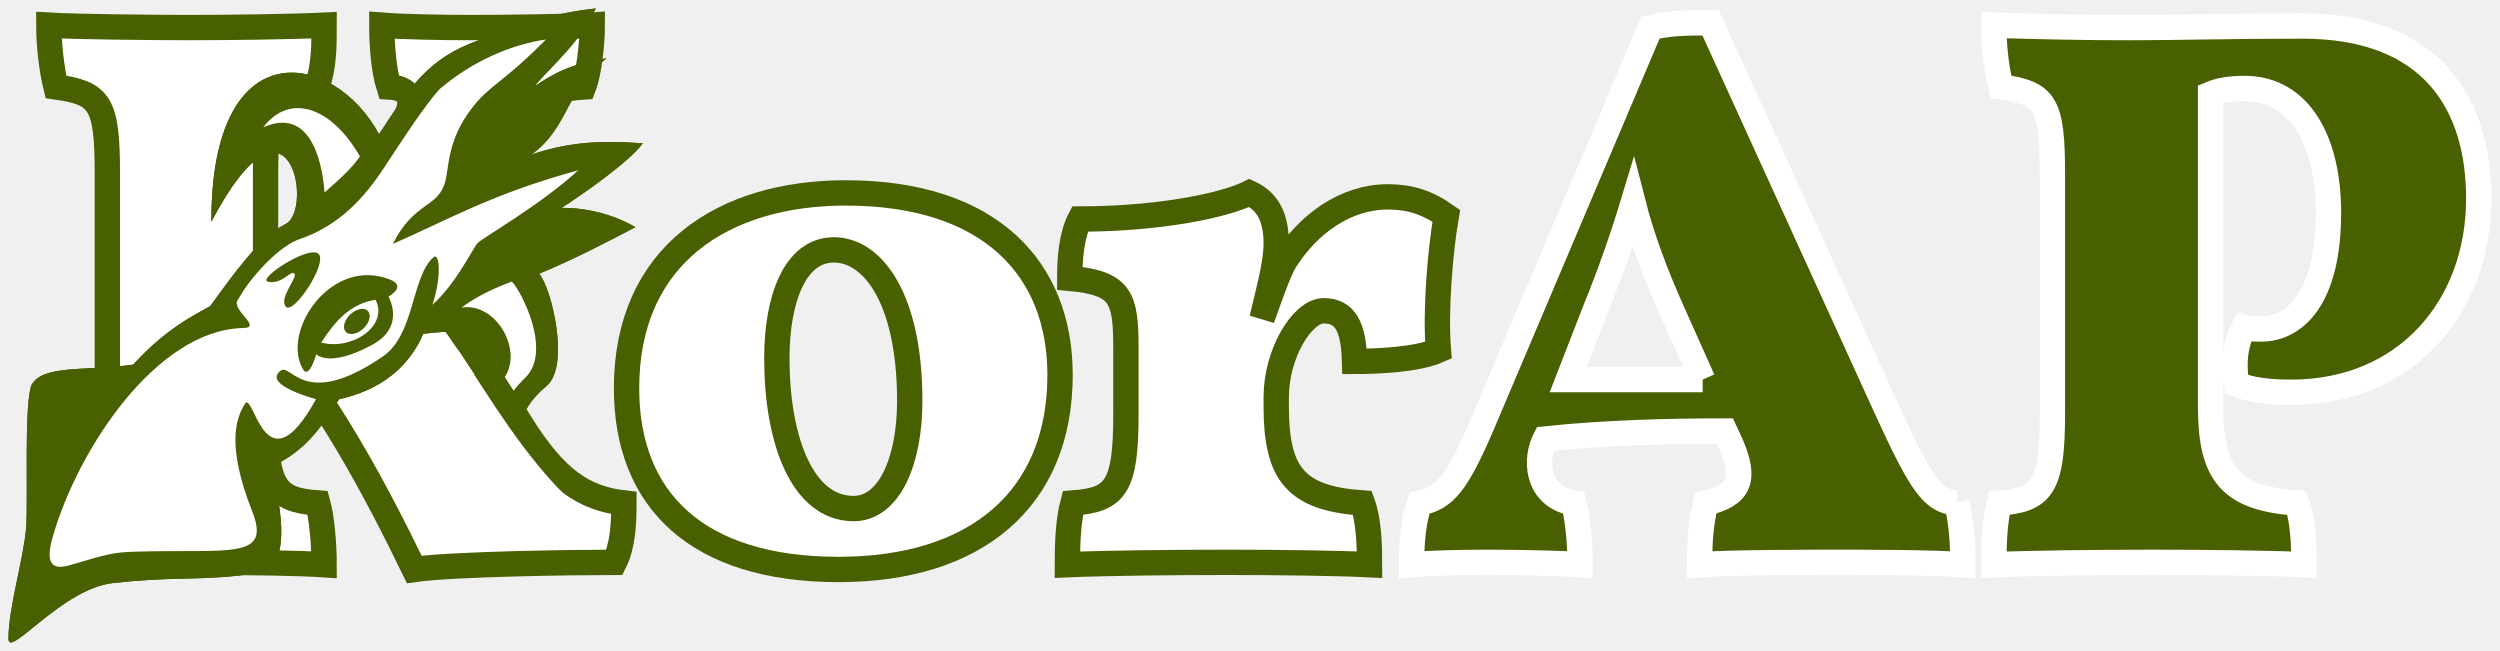
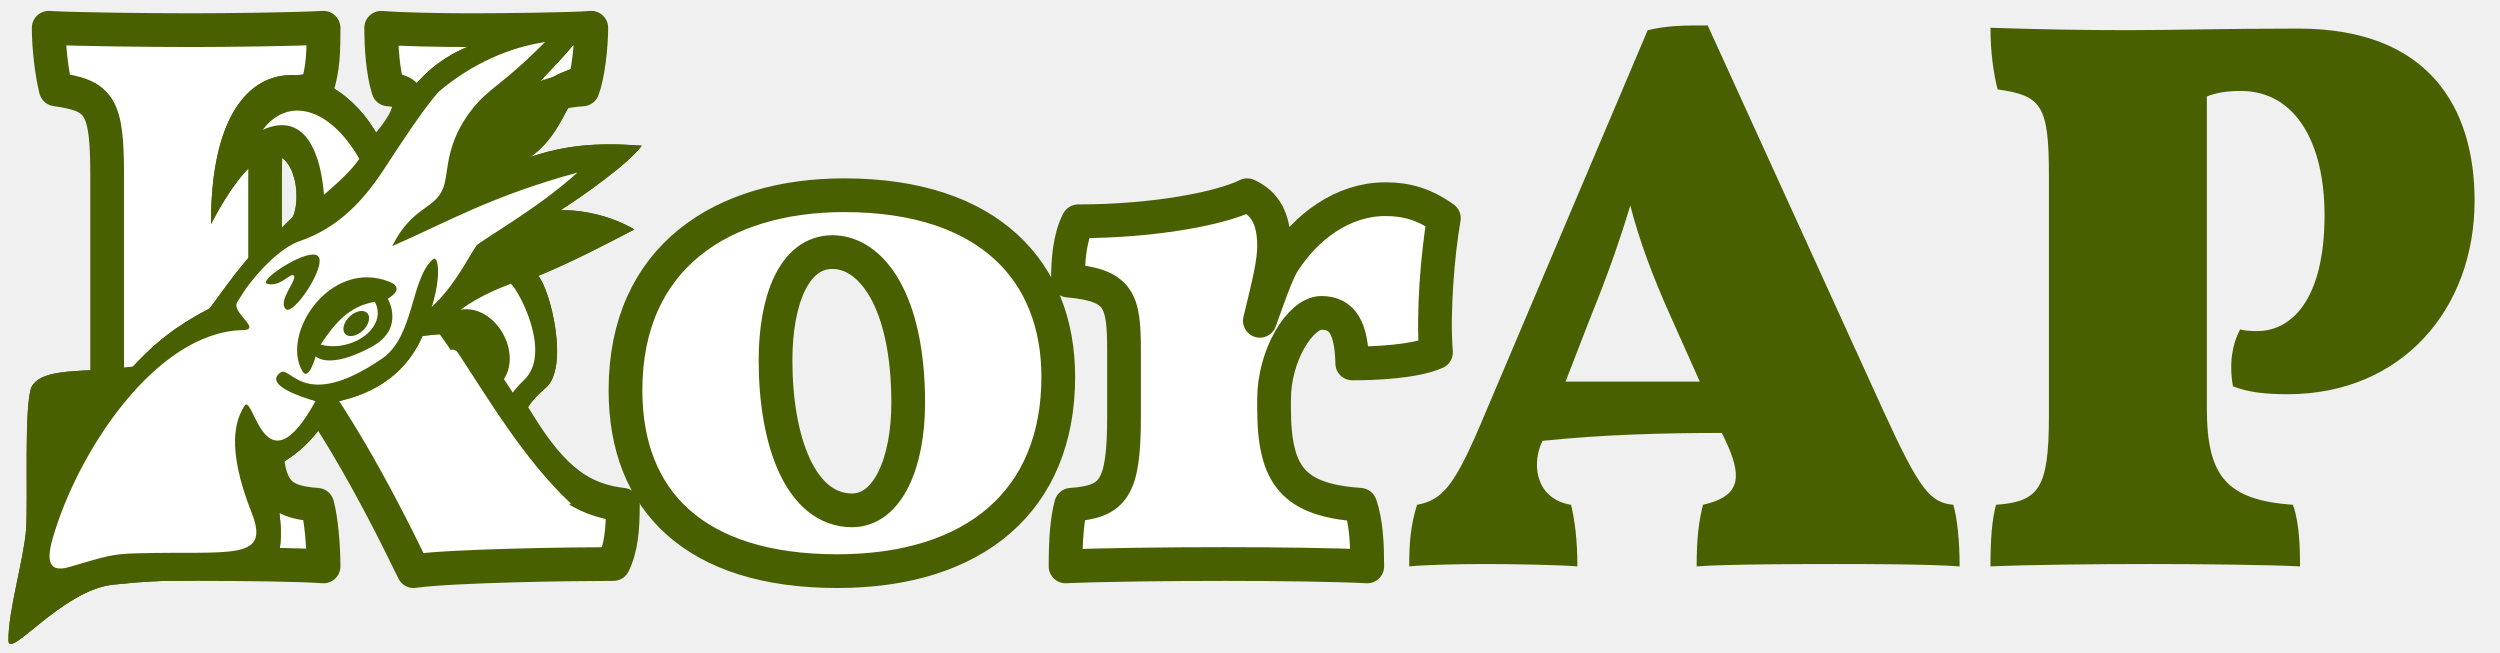
- <svg xmlns="http://www.w3.org/2000/svg" version="1.1" width="295.938" height="77.053" id="svg2">
+ <svg xmlns="http://www.w3.org/2000/svg" version="1.1" width="296.438" height="77.365" id="svg2">
  <defs id="defs4" />
-   <path d="m 61.589,50.086 c -4.589,-7.492 -9.364,-14.515 -15.732,-22.381 l 10.02,-10.395 c 4.401,-4.495 8.522,-6.742 13.204,-7.023 0.656,-1.686 1.03,-5.15 1.03,-7.304 -2.247,0.187 -10.675,0.281 -14.328,0.281 -3.652,0 -8.241,-0.094 -10.582,-0.281 0,2.247 0.187,5.244 0.843,7.304 3.371,0.187 3.839,2.809 -1.967,8.615 l -12.642,12.548 0,-10.863 c 0,-8.428 0.936,-9.739 6.087,-10.301 0.843,-2.435 0.843,-4.776 0.843,-7.304 -3.746,0.187 -11.331,0.281 -15.826,0.281 -4.495,0 -13.672,-0.094 -16.762,-0.281 0,2.435 0.375,5.431 0.843,7.304 5.244,0.749 6.087,1.873 6.087,10.301 l 0,28.468 c 0,8.615 -0.936,10.114 -5.993,10.488 -0.468,1.779 -0.936,5.057 -0.936,7.304 4.401,-0.187 11.237,-0.281 17.699,-0.281 6.461,0 12.08,0.094 14.889,0.281 0,-2.435 -0.281,-5.619 -0.749,-7.304 -5.057,-0.375 -6.181,-1.873 -6.181,-10.488 l 0,-10.488 c 7.398,8.99 12.736,18.823 17.605,28.842 4.682,-0.656 19.01,-0.843 23.692,-0.843 0.936,-1.873 1.124,-4.214 1.124,-7.023 -4.776,-0.562 -8.147,-2.809 -12.267,-9.458" id="path4255" style="font-size:93.644px;font-style:normal;font-variant:normal;font-weight:bold;font-stretch:normal;text-align:start;line-height:125%;letter-spacing:-3.5px;word-spacing:0px;writing-mode:lr-tb;text-anchor:start;fill:#ffffff;fill-opacity:1;stroke:#496000;stroke-width:3;stroke-miterlimit:4;stroke-opacity:1;stroke-dasharray:none;font-family:Vollkorn;-inkscape-font-specification:Vollkorn Bold" />
-   <path d="m 100.106,22.836 c -14.421,0 -25.939,7.304 -25.939,23.13 0,13.204 8.334,21.445 25.097,21.445 16.294,0 26.22,-8.334 26.22,-23.036 0,-12.455 -8.147,-21.538 -25.378,-21.538 m -1.405,6.742 c 4.589,0 8.99,5.712 8.99,17.886 0,7.117 -2.435,12.736 -6.649,12.736 -6.087,0 -9.083,-8.147 -9.083,-17.792 0,-7.023 2.154,-12.829 6.742,-12.829" id="path4257" style="font-size:93.644px;font-style:normal;font-variant:normal;font-weight:bold;font-stretch:normal;text-align:start;line-height:125%;letter-spacing:-3.5px;word-spacing:0px;writing-mode:lr-tb;text-anchor:start;fill:#ffffff;fill-opacity:1;stroke:#496000;stroke-width:3;stroke-miterlimit:4;stroke-opacity:1;stroke-dasharray:none;font-family:Vollkorn;-inkscape-font-specification:Vollkorn Bold" />
-   <path d="m 151.074,46.996 c 0,-5.15 3.09,-10.207 5.619,-10.207 2.528,0 3.558,1.873 3.652,5.993 2.622,0 7.398,-0.187 9.926,-1.311 -0.375,-4.589 0.187,-11.612 0.936,-15.92 -2.247,-1.592 -4.308,-2.247 -6.93,-2.247 -5.057,0 -9.458,3.278 -12.174,7.585 -0.749,1.217 -1.873,4.495 -2.716,6.836 1.124,-4.589 1.686,-6.93 1.686,-8.896 0,-3.278 -1.124,-5.057 -3.184,-5.993 -2.997,1.498 -10.769,3.09 -20.04,3.09 -1.03,1.967 -1.217,4.682 -1.217,7.023 6.087,0.562 6.649,2.247 6.649,8.334 l 0,7.772 c 0,8.615 -1.217,10.114 -6.274,10.488 -0.468,1.779 -0.656,3.933 -0.656,7.304 4.308,-0.187 12.174,-0.281 18.916,-0.281 5.9,0 13.297,0.094 16.856,0.281 0,-2.341 -0.094,-5.244 -0.843,-7.304 -7.866,-0.562 -10.207,-3.371 -10.207,-11.425 l 0,-1.124" id="path4259" style="font-size:93.644px;font-style:normal;font-variant:normal;font-weight:bold;font-stretch:normal;text-align:start;line-height:125%;letter-spacing:-3.5px;word-spacing:0px;writing-mode:lr-tb;text-anchor:start;fill:#ffffff;fill-opacity:1;stroke:#496000;stroke-width:3;stroke-miterlimit:4;stroke-opacity:1;stroke-dasharray:none;font-family:Vollkorn;-inkscape-font-specification:Vollkorn Bold" />
-   <path d="m 231.615,59.544 c -2.716,-0.281 -3.933,-1.592 -8.334,-11.237 L 202.492,2.702 c -2.903,0 -4.682,0 -7.117,0.562 L 175.522,50.086 c -3.09,7.211 -4.495,8.896 -7.492,9.458 -0.749,2.341 -0.936,4.495 -0.936,7.304 1.873,-0.187 5.9,-0.281 8.99,-0.281 3.09,0 8.803,0.094 10.956,0.281 0,-2.997 -0.281,-5.338 -0.749,-7.304 -4.027,-0.656 -4.682,-4.495 -3.558,-7.211 l 0.187,-0.375 c 7.211,-0.749 14.421,-0.936 21.257,-0.936 l 0.656,1.405 c 1.873,4.214 1.217,6.181 -2.903,7.117 -0.468,1.873 -0.749,3.839 -0.749,7.304 3.558,-0.281 13.485,-0.281 16.481,-0.281 2.997,0 10.956,0 14.702,0.281 0,-2.997 -0.281,-5.712 -0.749,-7.304 m -30.06,-14.609 -15.92,0 3.09,-7.96 c 1.873,-4.589 3.371,-8.896 4.589,-12.923 1.03,4.027 2.622,8.334 4.682,12.923 l 3.558,7.96" id="path4261" style="font-size:93.644px;font-style:normal;font-variant:normal;font-weight:bold;font-stretch:normal;text-align:start;line-height:125%;letter-spacing:-3.5px;word-spacing:0px;writing-mode:lr-tb;text-anchor:start;fill:#496000;fill-opacity:1;stroke:#ffffff;stroke-width:3;stroke-miterlimit:4;stroke-opacity:1;stroke-dasharray:none;font-family:Vollkorn;-inkscape-font-specification:Vollkorn Bold" />
-   <path d="m 267.673,38.943 c -0.562,0 -1.311,0 -2.06,-0.187 -0.936,1.779 -1.311,4.027 -0.843,6.742 1.686,0.656 3.652,0.936 6.461,0.936 13.578,0 22.194,-10.114 22.194,-22.943 0,-11.05 -5.431,-20.414 -20.883,-20.414 -8.803,0 -14.702,0.187 -20.321,0.187 -5.525,0 -10.301,-0.094 -16.2,-0.281 0,2.997 0.375,5.431 0.843,7.304 5.244,0.749 6.087,1.873 6.087,10.301 l 0,28.468 c 0,8.615 -1.217,10.114 -6.274,10.488 -0.468,1.779 -0.656,3.933 -0.656,7.304 4.308,-0.187 12.174,-0.281 18.916,-0.281 5.9,0 14.234,0.094 17.792,0.281 0,-2.341 -0.094,-5.244 -0.843,-7.304 -7.866,-0.562 -10.207,-3.371 -10.207,-11.425 l 0,-36.989 c 1.124,-0.468 2.435,-0.656 4.027,-0.656 6.555,0 9.926,6.274 9.926,14.702 0,10.207 -4.027,13.766 -7.96,13.766" id="path4263" style="font-size:93.644px;font-style:normal;font-variant:normal;font-weight:bold;font-stretch:normal;text-align:start;line-height:125%;letter-spacing:-3.5px;word-spacing:0px;writing-mode:lr-tb;text-anchor:start;fill:#496000;fill-opacity:1;stroke:#ffffff;stroke-width:3;stroke-miterlimit:4;stroke-opacity:1;stroke-dasharray:none;font-family:Vollkorn;-inkscape-font-specification:Vollkorn Bold" />
-   <g transform="matrix(0.4747346,0,0,0.4747346,90.028,-149.3574)" id="g4167" style="fill:#496000;fill-opacity:1">
+   <path d="m 61.589,50.399 c -4.589,-7.492 -9.364,-14.515 -15.732,-22.381 l 10.02,-10.395 c 4.401,-4.495 8.522,-6.742 13.204,-7.023 0.656,-1.686 1.03,-5.15 1.03,-7.304 -2.247,0.187 -10.675,0.281 -14.328,0.281 -3.652,0 -8.241,-0.094 -10.582,-0.281 0,2.247 0.187,5.244 0.843,7.304 3.371,0.187 3.839,2.809 -1.967,8.615 l -12.642,12.548 0,-10.863 c 0,-8.428 0.936,-9.739 6.087,-10.301 0.843,-2.435 0.843,-4.776 0.843,-7.304 -3.746,0.187 -11.331,0.281 -15.826,0.281 -4.495,0 -13.672,-0.094 -16.762,-0.281 0,2.435 0.375,5.431 0.843,7.304 5.244,0.749 6.087,1.873 6.087,10.301 l 0,28.468 c 0,8.615 -0.936,10.114 -5.993,10.488 -0.468,1.779 -0.936,5.057 -0.936,7.304 4.401,-0.187 11.237,-0.281 17.699,-0.281 6.461,0 12.08,0.094 14.889,0.281 0,-2.435 -0.281,-5.619 -0.749,-7.304 -5.057,-0.375 -6.181,-1.873 -6.181,-10.488 l 0,-10.488 c 7.398,8.99 12.736,18.823 17.605,28.842 4.682,-0.656 19.01,-0.843 23.692,-0.843 0.936,-1.873 1.124,-4.214 1.124,-7.023 -4.776,-0.562 -8.147,-2.809 -12.267,-9.458" id="path4255" style="font-size:93.644px;font-style:normal;font-variant:normal;font-weight:bold;font-stretch:normal;text-align:start;line-height:125%;letter-spacing:-3.5px;word-spacing:0px;writing-mode:lr-tb;text-anchor:start;fill:#ffffff;fill-opacity:1;stroke:#496000;stroke-width:4;stroke-linecap:round;stroke-linejoin:round;stroke-miterlimit:4;stroke-opacity:1;stroke-dasharray:none;font-family:Vollkorn;-inkscape-font-specification:Vollkorn Bold" />
+   <path d="m 100.106,23.148 c -14.421,0 -25.939,7.304 -25.939,23.13 0,13.204 8.334,21.445 25.097,21.445 16.294,0 26.22,-8.334 26.22,-23.036 0,-12.455 -8.147,-21.538 -25.378,-21.538 m -1.405,6.742 c 4.589,0 8.99,5.712 8.99,17.886 0,7.117 -2.435,12.736 -6.649,12.736 -6.087,0 -9.083,-8.147 -9.083,-17.792 0,-7.023 2.154,-12.829 6.742,-12.829" id="path4257" style="font-size:93.644px;font-style:normal;font-variant:normal;font-weight:bold;font-stretch:normal;text-align:start;line-height:125%;letter-spacing:-3.5px;word-spacing:0px;writing-mode:lr-tb;text-anchor:start;fill:#ffffff;fill-opacity:1;stroke:#496000;stroke-width:4;stroke-linecap:round;stroke-linejoin:round;stroke-miterlimit:4;stroke-opacity:1;stroke-dasharray:none;font-family:Vollkorn;-inkscape-font-specification:Vollkorn Bold" />
+   <path d="m 151.074,47.309 c 0,-5.15 3.09,-10.207 5.619,-10.207 2.528,0 3.558,1.873 3.652,5.993 2.622,0 7.398,-0.187 9.926,-1.311 -0.375,-4.589 0.187,-11.612 0.936,-15.92 -2.247,-1.592 -4.308,-2.247 -6.93,-2.247 -5.057,0 -9.458,3.278 -12.174,7.585 -0.749,1.217 -1.873,4.495 -2.716,6.836 1.124,-4.589 1.686,-6.93 1.686,-8.896 0,-3.278 -1.124,-5.057 -3.184,-5.993 -2.997,1.498 -10.769,3.09 -20.04,3.09 -1.03,1.967 -1.217,4.682 -1.217,7.023 6.087,0.562 6.649,2.247 6.649,8.334 l 0,7.772 c 0,8.615 -1.217,10.114 -6.274,10.488 -0.468,1.779 -0.656,3.933 -0.656,7.304 4.308,-0.187 12.174,-0.281 18.916,-0.281 5.9,0 13.297,0.094 16.856,0.281 0,-2.341 -0.094,-5.244 -0.843,-7.304 -7.866,-0.562 -10.207,-3.371 -10.207,-11.425 l 0,-1.124" id="path4259" style="font-size:93.644px;font-style:normal;font-variant:normal;font-weight:bold;font-stretch:normal;text-align:start;line-height:125%;letter-spacing:-3.5px;word-spacing:0px;writing-mode:lr-tb;text-anchor:start;fill:#ffffff;fill-opacity:1;stroke:#496000;stroke-width:4;stroke-linecap:round;stroke-linejoin:round;stroke-miterlimit:4;stroke-opacity:1;stroke-dasharray:none;font-family:Vollkorn;-inkscape-font-specification:Vollkorn Bold" />
+   <path d="m 231.615,59.857 c -2.716,-0.281 -3.933,-1.592 -8.334,-11.237 L 202.492,3.015 c -2.903,0 -4.682,0 -7.117,0.562 L 175.522,50.399 c -3.09,7.211 -4.495,8.896 -7.492,9.458 -0.749,2.341 -0.936,4.495 -0.936,7.304 1.873,-0.187 5.9,-0.281 8.99,-0.281 3.09,0 8.803,0.094 10.956,0.281 0,-2.997 -0.281,-5.338 -0.749,-7.304 -4.027,-0.656 -4.682,-4.495 -3.558,-7.211 l 0.187,-0.375 c 7.211,-0.749 14.421,-0.936 21.257,-0.936 l 0.656,1.405 c 1.873,4.214 1.217,6.181 -2.903,7.117 -0.468,1.873 -0.749,3.839 -0.749,7.304 3.558,-0.281 13.485,-0.281 16.481,-0.281 2.997,0 10.956,0 14.702,0.281 0,-2.997 -0.281,-5.712 -0.749,-7.304 m -30.06,-14.609 -15.92,0 3.09,-7.96 c 1.873,-4.589 3.371,-8.896 4.589,-12.923 1.03,4.027 2.622,8.334 4.682,12.923 l 3.558,7.96" id="path4261" style="font-size:93.644px;font-style:normal;font-variant:normal;font-weight:bold;font-stretch:normal;text-align:start;line-height:125%;letter-spacing:-3.5px;word-spacing:0px;writing-mode:lr-tb;text-anchor:start;fill:#496000;fill-opacity:1;stroke:none;stroke-width:4;stroke-linecap:round;stroke-linejoin:round;stroke-miterlimit:4;stroke-opacity:1;stroke-dasharray:none;font-family:Vollkorn;-inkscape-font-specification:Vollkorn Bold;opacity:1" />
+   <path d="m 267.673,39.255 c -0.562,0 -1.311,0 -2.06,-0.187 -0.936,1.779 -1.311,4.027 -0.843,6.742 1.686,0.656 3.652,0.936 6.461,0.936 13.578,0 22.194,-10.114 22.194,-22.943 0,-11.05 -5.431,-20.414 -20.883,-20.414 -8.803,0 -14.702,0.187 -20.321,0.187 -5.525,0 -10.301,-0.094 -16.2,-0.281 0,2.997 0.375,5.431 0.843,7.304 5.244,0.749 6.087,1.873 6.087,10.301 l 0,28.468 c 0,8.615 -1.217,10.114 -6.274,10.488 -0.468,1.779 -0.656,3.933 -0.656,7.304 4.308,-0.187 12.174,-0.281 18.916,-0.281 5.9,0 14.234,0.094 17.792,0.281 0,-2.341 -0.094,-5.244 -0.843,-7.304 -7.866,-0.562 -10.207,-3.371 -10.207,-11.425 l 0,-36.989 c 1.124,-0.468 2.435,-0.656 4.027,-0.656 6.555,0 9.926,6.274 9.926,14.702 0,10.207 -4.027,13.766 -7.96,13.766" id="path4263" style="font-size:93.644px;font-style:normal;font-variant:normal;font-weight:bold;font-stretch:normal;text-align:start;line-height:125%;letter-spacing:-3.5px;word-spacing:0px;writing-mode:lr-tb;text-anchor:start;fill:#496000;fill-opacity:1;stroke:none;stroke-width:4;stroke-linecap:round;stroke-linejoin:round;stroke-miterlimit:4;stroke-opacity:1;stroke-dasharray:none;font-family:Vollkorn;-inkscape-font-specification:Vollkorn Bold;opacity:1" />
+   <g transform="matrix(0.4747346,0,0,0.4747346,90.028,-149.0449)" id="g4167" style="fill:#496000;fill-opacity:1">
    <g id="g4171" style="fill:#496000;fill-opacity:1">
      <path d="m -41.062,316.719 c -9.576,1.012 -20.437,3.977 -29.25,7.938 -12.689,4.545 -17.192,11.74 -24.812,23.438 -11.15,-20.807 -41.927,-26.493 -41.812,21.812 19.569,-37.238 25.506,-2.998 18.569,0.528 -6.866,3.49 -13.447,13.165 -18.879,20.527 -4.828,2.655 -11.25,5.92 -19.19,14.569 -12.141,1.686 -22.407,-0.059 -25.344,5.062 -1.92,4.885 -0.835,28.618 -1.344,35.562 -0.55,7.517 -4.475,20.218 -4.406,27.781 0.045,4.934 13.377,-12.526 26.062,-13.938 14.326,-1.595 20.408,-0.676 31.219,-1.844 3.434,-0.385 6.609,-1.109 8.719,-3.219 4.527,-4.793 0.175,-20.54 -0.3,-24.043 8.88,-4.017 12.999,-10.884 16.737,-16.707 3.778,-0.96 15.445,-3.55 21,-16.344 7.291,-0.627 24.238,-3.905 11.375,16.469 -6.517,10.323 3.152,23.79 20.812,23.75 1.965,-0.004 -17.966,-13.535 -1.5,-27.156 6.116,-5.059 1.147,-24.908 -1.812,-28.031 8.557,-3.53 16.781,-7.818 24.028,-11.616 -5.695,-3.306 -12.406,-4.857 -18.403,-4.821 5.355,-3.418 16.921,-11.536 20.25,-16.094 -11.616,-0.864 -19.286,-0.041 -27.781,2.812 9.452,-6.908 8.091,-15.369 18.719,-24 -8.876,1.329 -13.463,3.882 -18.255,7.21 6.099,-6.843 11.409,-11.094 15.599,-19.648 z m -12.442,7.736 c -11.096,11.199 -13.975,11.232 -18.558,17.233 -6.054,7.928 -5.561,14.474 -6.562,18.219 -1.777,6.643 -7.715,4.859 -13.062,15.531 14.184,-6.216 24.683,-12.459 46.25,-18.375 -9.461,8.731 -24.404,17.142 -25.219,18.25 -2.184,3.189 -5.444,10.07 -11.156,15.312 2.409,-7.405 1.715,-13.191 0.25,-11.875 -5.549,4.985 -4.613,19.294 -12.656,24.781 -19.752,13.476 -22.753,1.441 -25.469,3.531 -3.952,3.042 5.194,6.039 8.844,7.094 -12.455,22.577 -15.332,-1.013 -17.562,0.938 -2.344,3.496 -4.94,10.314 1.656,27.031 4.792,12.145 -5.649,9.384 -28.688,10.031 -6.337,0.178 -7.407,0.646 -16.875,3.406 -3.679,1.073 -6.433,0.346 -4.094,-7.375 6.221,-21.489 25.635,-51.115 47.188,-51.781 5.413,0.02 -2.854,-4.432 -1.156,-7 1.144,-1.716 1.691,-3.078 4.875,-6.781 3.199,-3.72 7.181,-7.238 10.688,-8.438 9.911,-3.389 16.179,-10.504 20.938,-17.75 4.758,-7.246 9.761,-14.981 13.791,-19.562 8.399,-7.131 17.948,-11.147 26.58,-12.42 z m -46.384,29.165 c -2.13,3.062 -4.848,5.483 -8.83,8.99 -0.701,-9.36 -4.24,-21.157 -15.279,-16.247 6.358,-8.452 16.77,-5.514 24.109,7.256 z m -11.675,23.912 c -4.039,0.12 -13.634,6.713 -11.312,7.312 3.448,0.891 5.857,-3.065 6.656,-2 0.799,1.065 -3.989,6.12 -2.125,8.25 1.864,2.13 10.521,-10.924 8.125,-13.188 -0.3,-0.283 -0.767,-0.392 -1.344,-0.375 z m 13.781,5.688 c -12.171,-0.168 -21.148,15.22 -16.312,23.469 1.537,2.622 3.312,-3.75 3.312,-3.75 0,0 3.118,3.537 14,-2.375 8.403,-4.565 4,-12 4,-12 0,0 4.712,-2.54 0.375,-4.25 -1.838,-0.725 -3.636,-1.07 -5.375,-1.094 z m 35.75,1.594 c 2.263,2.13 10.208,17.392 3.344,24 -10.703,10.304 -6.124,19.348 -2.064,23.075 0,0 -16.825,-4.922 -3.317,-22.834 5.115,-6.783 -1.725,-19.112 -10.487,-17.763 4.526,-3.328 9.316,-5.234 12.524,-6.478 z M -96,389.344 c 3.349,6.481 -5.809,12.718 -13.562,10.688 3.595,-5.458 7.172,-9.622 13.562,-10.688 z m -3.281,2.281 c -0.933,0.009 -2.083,0.503 -3.031,1.406 -1.518,1.445 -2.006,3.385 -1.094,4.344 0.913,0.958 2.889,0.57 4.406,-0.875 1.518,-1.445 2.006,-3.385 1.094,-4.344 -0.342,-0.359 -0.815,-0.536 -1.375,-0.531 z" id="path4173" style="font-size:medium;font-style:normal;font-variant:normal;font-weight:normal;font-stretch:normal;text-indent:0;text-align:start;text-decoration:none;line-height:normal;letter-spacing:normal;word-spacing:normal;text-transform:none;direction:ltr;block-progression:tb;writing-mode:lr-tb;text-anchor:start;baseline-shift:baseline;color:#000000;fill:#496000;fill-opacity:1;stroke:none;stroke-width:5;marker:none;visibility:visible;display:inline;overflow:visible;enable-background:accumulate;font-family:Sans;-inkscape-font-specification:Sans" />
    </g>
  </g>
-   <path d="M 3.733,70.675 C 7.402,48.492 18.7,40.291 26.68,37.327 c 1.272,-5.149 6.598,-9.48 9.575,-11.391 0.682,-6.574 0.117,-10.269 -7.429,-9.08 4.671,-11.432 9.855,-5.063 16.266,1.253 C 49.965,9.515 57.9,4.703 67.127,2.989 56.27,17.245 53.894,21.197 71.76,18.837 c -13.162,10.003 -9.876,11.284 -7.361,18.676 3.61,9.323 -9.919,10.306 -0.699,20.14 -11.877,-4.812 -7.316,-6.574 -4.759,-15.985 -1.365,-4.658 -4.246,-3.426 -9.236,-3.651 -2.888,5.96 -5.515,6.464 -10.536,8.517 -2.432,4.21 -4.408,6.885 -8.779,8.119 0,0 1.72,3.18 1.331,10.76 -8.966,3.226 -13.227,-1.429 -27.988,5.263 z" id="path4177" style="fill:#ffffff;fill-opacity:1;stroke:#000000;stroke-width:1px;stroke-linecap:butt;stroke-linejoin:miter;stroke-opacity:1" />
-   <g transform="matrix(0.4747346,0,0,0.4747346,90.028,-149.3574)" id="g4179" style="fill:#496000;fill-opacity:1">
+   <path d="M 3.733,70.987 C 7.402,48.805 18.7,40.603 26.68,37.639 c 1.272,-5.149 6.598,-9.48 9.575,-11.391 0.682,-6.574 0.117,-10.269 -7.429,-9.08 4.671,-11.432 9.855,-5.063 16.266,1.253 C 49.965,9.827 57.9,5.016 67.127,3.301 56.27,17.557 53.894,21.51 71.76,19.15 c -13.162,10.003 -9.876,11.284 -7.361,18.676 3.61,9.323 -9.919,10.306 -0.699,20.14 -11.877,-4.812 -7.316,-6.574 -4.759,-15.985 -1.365,-4.658 -4.246,-3.426 -9.236,-3.651 -2.888,5.96 -5.515,6.464 -10.536,8.517 -2.432,4.21 -4.408,6.885 -8.779,8.119 0,0 1.72,3.18 1.331,10.76 -8.966,3.226 -13.227,-1.429 -27.988,5.263 z" id="path4177" style="fill:#ffffff;fill-opacity:1;stroke:#000000;stroke-width:1px;stroke-linecap:butt;stroke-linejoin:miter;stroke-opacity:1" />
+   <g transform="matrix(0.4747346,0,0,0.4747346,90.028,-149.0449)" id="g4179" style="fill:#496000;fill-opacity:1">
    <g id="g4183" style="fill:#496000;fill-opacity:1">
      <path d="m -41.062,316.719 c -9.576,1.012 -20.437,3.977 -29.25,7.938 -12.689,4.545 -17.192,11.74 -24.812,23.438 -11.15,-20.807 -41.927,-26.493 -41.812,21.812 19.569,-37.238 25.506,-2.998 18.569,0.528 -6.866,3.49 -13.447,13.165 -18.879,20.527 -4.828,2.655 -11.25,5.92 -19.19,14.569 -12.141,1.686 -22.407,-0.059 -25.344,5.062 -1.92,4.885 -0.835,28.618 -1.344,35.562 -0.55,7.517 -4.475,20.218 -4.406,27.781 0.045,4.934 13.377,-12.526 26.062,-13.938 14.326,-1.595 20.408,-0.676 31.219,-1.844 3.434,-0.385 6.609,-1.109 8.719,-3.219 4.527,-4.793 0.175,-20.54 -0.3,-24.043 8.88,-4.017 12.999,-10.884 16.737,-16.707 3.778,-0.96 15.445,-3.55 21,-16.344 7.291,-0.627 21.902,-3.71 9.04,16.663 -6.517,10.323 5.487,23.595 23.148,23.555 1.965,-0.004 -17.966,-13.535 -1.5,-27.156 6.116,-5.059 1.147,-24.908 -1.812,-28.031 8.557,-3.53 16.781,-7.818 24.028,-11.616 -5.695,-3.306 -12.406,-4.857 -18.403,-4.821 5.355,-3.418 16.921,-11.536 20.25,-16.094 -11.616,-0.864 -19.286,-0.041 -27.781,2.812 9.452,-6.908 8.091,-15.369 18.719,-24 -8.876,1.329 -13.463,3.882 -18.255,7.21 6.099,-6.843 11.409,-11.094 15.599,-19.648 z m -12.442,7.736 c -11.096,11.199 -13.975,11.232 -18.558,17.233 -6.054,7.928 -5.561,14.474 -6.562,18.219 -1.777,6.643 -7.715,4.859 -13.062,15.531 14.184,-6.216 24.683,-12.459 46.25,-18.375 -9.461,8.731 -24.404,17.142 -25.219,18.25 -2.184,3.189 -5.444,10.07 -11.156,15.312 2.409,-7.405 1.715,-13.191 0.25,-11.875 -5.549,4.985 -4.613,19.294 -12.656,24.781 -19.752,13.476 -22.753,1.441 -25.469,3.531 -3.952,3.042 5.194,6.039 8.844,7.094 -12.455,22.577 -15.332,-1.013 -17.562,0.938 -2.344,3.496 -4.94,10.314 1.656,27.031 4.792,12.145 -5.649,9.384 -28.688,10.031 -6.337,0.178 -7.407,0.646 -16.875,3.406 -3.679,1.073 -6.433,0.346 -4.094,-7.375 6.221,-21.489 25.635,-51.115 47.188,-51.781 5.413,0.02 -2.854,-4.432 -1.156,-7 1.144,-1.716 1.691,-3.078 4.875,-6.781 3.199,-3.72 7.181,-7.238 10.688,-8.438 9.911,-3.389 16.179,-10.504 20.938,-17.75 4.758,-7.246 9.761,-14.981 13.791,-19.562 8.399,-7.131 17.948,-11.147 26.58,-12.42 z m -46.384,29.165 c -2.13,3.062 -4.848,5.483 -8.83,8.99 -0.701,-9.36 -4.24,-21.157 -15.279,-16.247 6.358,-8.452 16.77,-5.514 24.109,7.256 z m -11.675,23.912 c -4.039,0.12 -13.634,6.713 -11.312,7.312 3.448,0.891 5.857,-3.065 6.656,-2 0.799,1.065 -3.989,6.12 -2.125,8.25 1.864,2.13 10.521,-10.924 8.125,-13.188 -0.3,-0.283 -0.767,-0.392 -1.344,-0.375 z m 13.781,5.688 c -12.171,-0.168 -21.148,15.22 -16.312,23.469 1.537,2.622 3.312,-3.75 3.312,-3.75 0,0 3.118,3.537 14,-2.375 8.403,-4.565 4,-12 4,-12 0,0 4.712,-2.54 0.375,-4.25 -1.838,-0.725 -3.636,-1.07 -5.375,-1.094 z m 35.75,1.594 c 2.263,2.13 10.208,17.392 3.344,24 -10.703,10.304 -6.124,19.348 -2.064,23.075 0,0 -16.825,-4.922 -3.317,-22.834 5.115,-6.783 -1.725,-19.112 -10.487,-17.763 4.526,-3.328 9.316,-5.234 12.524,-6.478 z M -96,389.344 c 3.349,6.481 -5.809,12.718 -13.562,10.688 3.595,-5.458 7.172,-9.622 13.562,-10.688 z m -3.281,2.281 c -0.933,0.009 -2.083,0.503 -3.031,1.406 -1.518,1.445 -2.006,3.385 -1.094,4.344 0.913,0.958 2.889,0.57 4.406,-0.875 1.518,-1.445 2.006,-3.385 1.094,-4.344 -0.342,-0.359 -0.815,-0.536 -1.375,-0.531 z" id="path4185" style="font-size:medium;font-style:normal;font-variant:normal;font-weight:normal;font-stretch:normal;text-indent:0;text-align:start;text-decoration:none;line-height:normal;letter-spacing:normal;word-spacing:normal;text-transform:none;direction:ltr;block-progression:tb;writing-mode:lr-tb;text-anchor:start;baseline-shift:baseline;color:#000000;fill:#496000;fill-opacity:1;stroke:none;stroke-width:5;marker:none;visibility:visible;display:inline;overflow:visible;enable-background:accumulate;font-family:Sans;-inkscape-font-specification:Sans" />
    </g>
  </g>
-   <path d="m 59.24,43.858 2.349,3.582 -1.425,3.043 -3.158,-4.16 z" id="path4187" style="fill:#496000;fill-opacity:1;stroke:none" />
-   <path d="m 67.692,59.401 c -5.53,-5.18 -9.83,-12.481 -13.368,-17.84 -2.049,-3.104 -7.676,12.311 -7.676,12.311 l 14.112,10.147 z" id="path4189" style="fill:#ffffff;fill-opacity:1;stroke:none" />
+   <path d="m 59.24,44.171 2.349,3.582 -1.425,3.043 -3.158,-4.16 z" id="path4187" style="fill:#496000;fill-opacity:1;stroke:none" />
+   <path d="m 67.692,59.713 c -5.53,-5.18 -9.83,-12.481 -13.368,-17.84 -2.049,-3.104 -7.676,12.311 -7.676,12.311 l 14.112,10.147 z" id="path4189" style="fill:#ffffff;fill-opacity:1;stroke:none" />
</svg>
